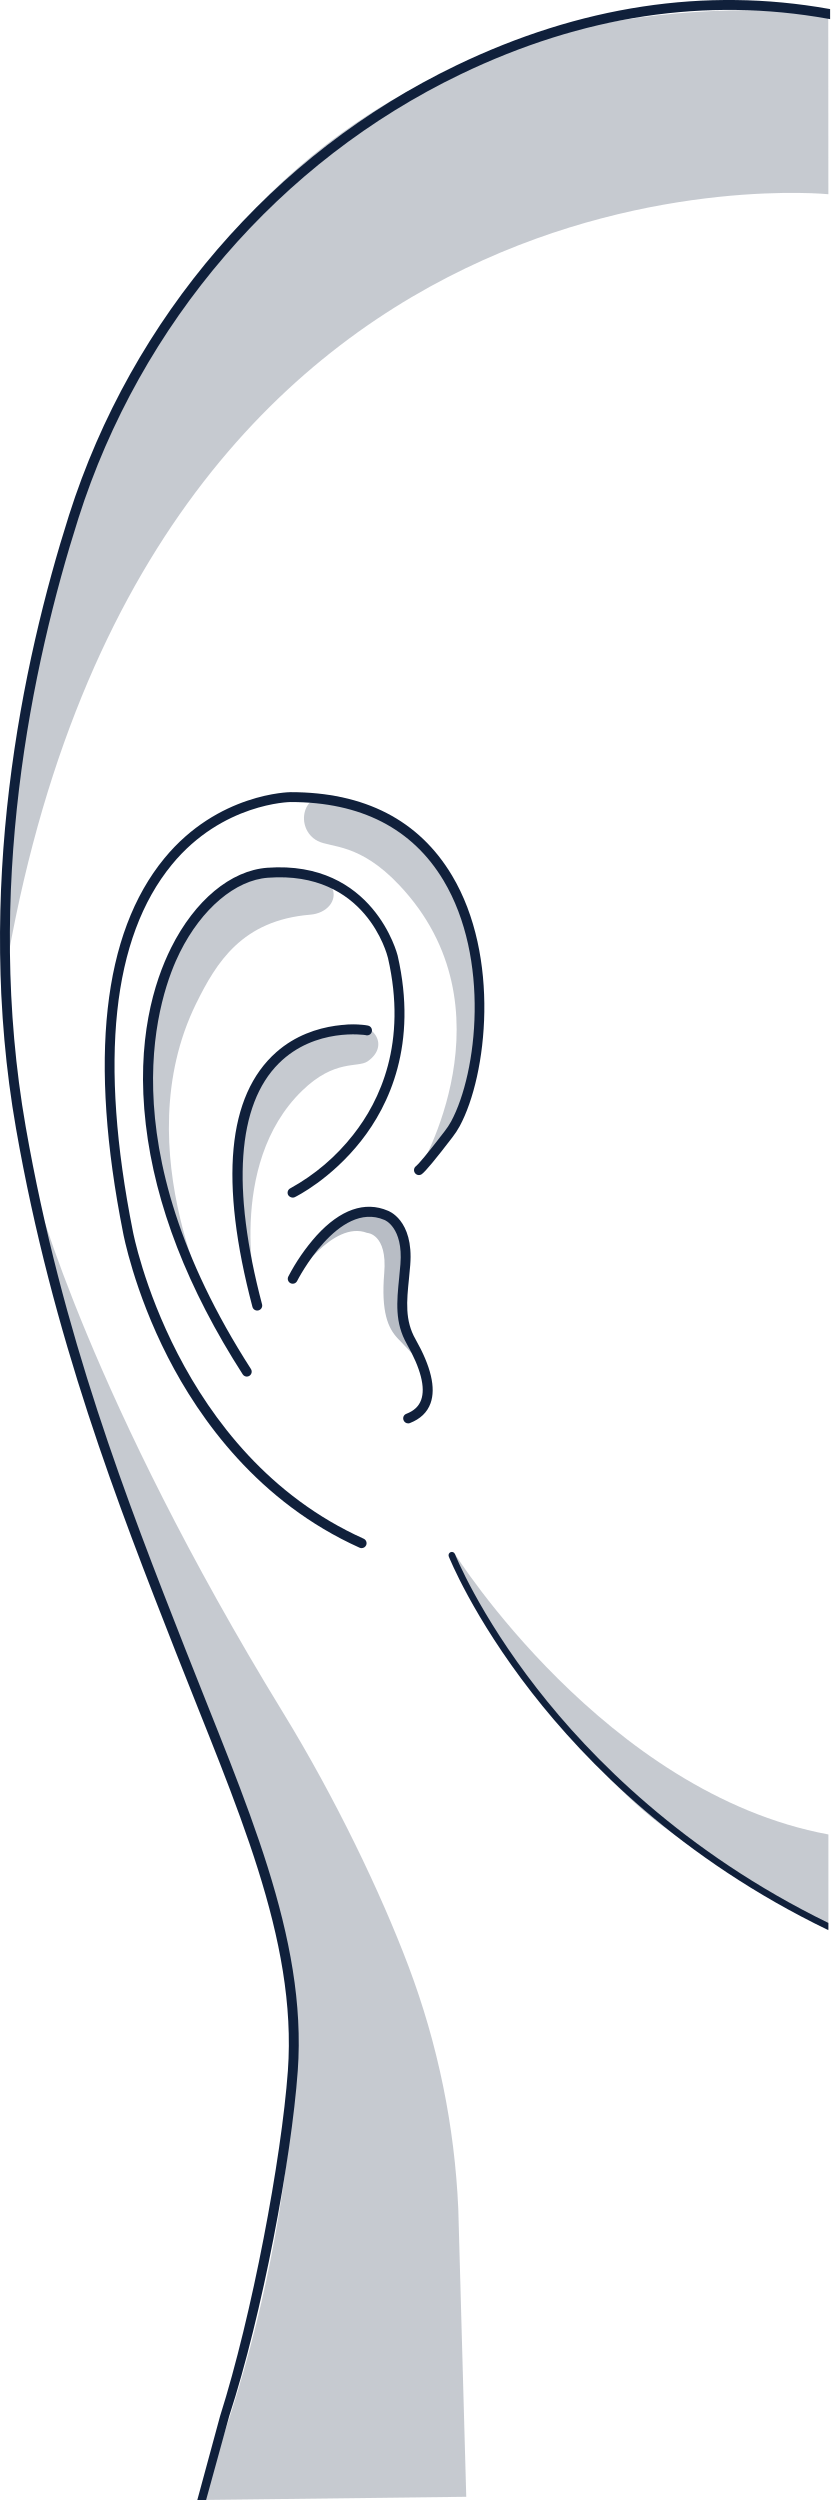
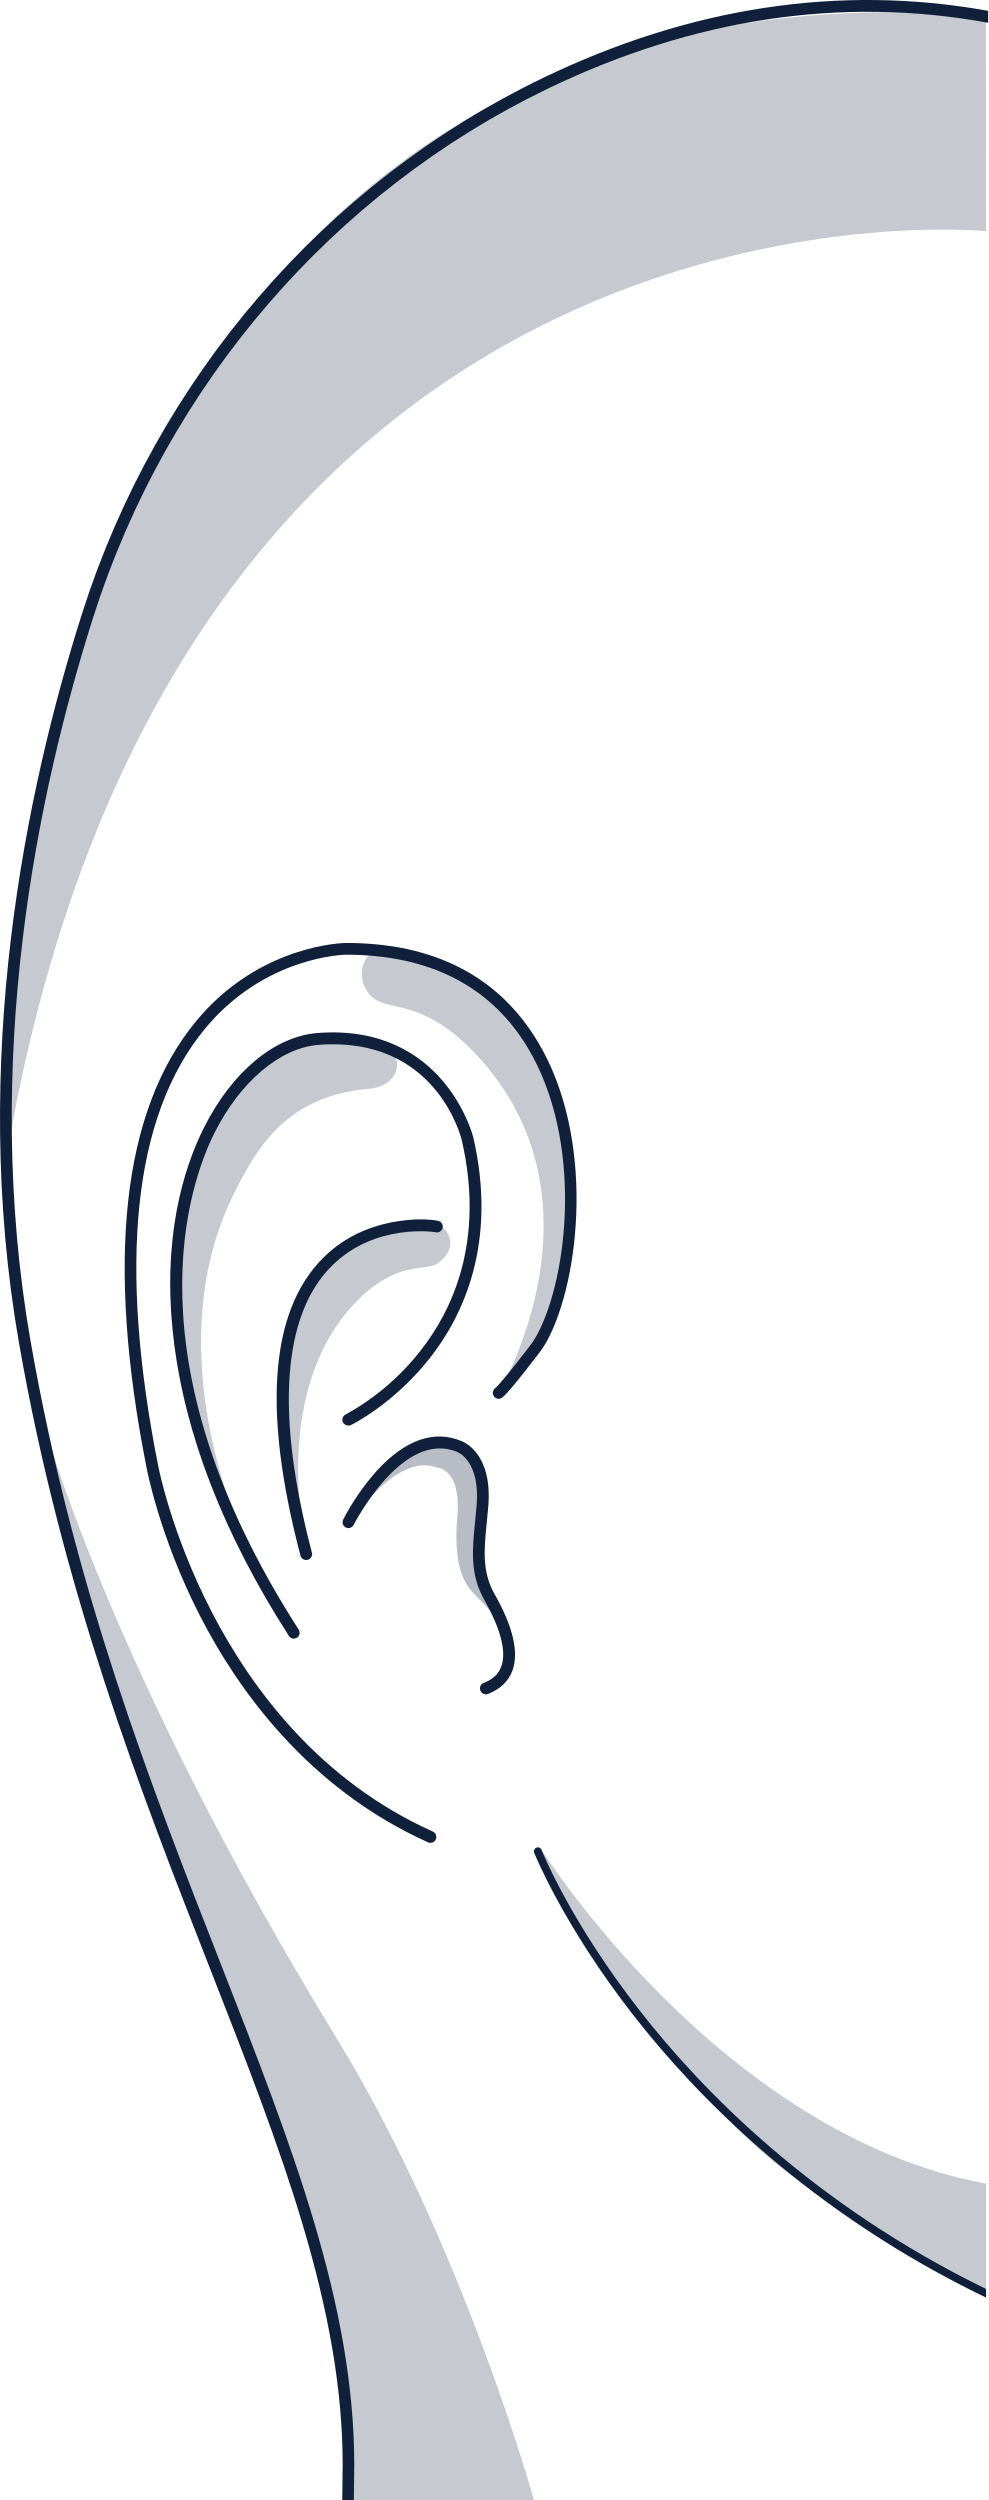
- <svg xmlns="http://www.w3.org/2000/svg" viewBox="0 0 407.66 1227.88">
+ <svg xmlns="http://www.w3.org/2000/svg" viewBox="0 0 407.66 1031.52">
  <defs>
    <style>.cls-1,.cls-2,.cls-3{fill:#10203b;}.cls-1{opacity:0.3;}.cls-2{opacity:0.24;}</style>
  </defs>
  <g id="Layer_2" data-name="Layer 2">
    <g id="Ear">
      <path class="cls-1" d="M207.92,671.87s-10.76-19.52-10.26-27.76,8-39.59-9.25-47.5c-13.37-6.13-37.92,11.12-43.71,31.56,0,0,18.75-29.1,35.58-22.64,0,0,10.06.31,8.44,19.73s2,27.09,6.47,31.94,11.41,11,12.12,16.43" />
      <path class="cls-2" d="M.69,489.48s-21-514,406.1-483.19l.06,89.1S66.91,61.13.69,489.48Z" />
      <path class="cls-3" d="M143,588.07a2.37,2.37,0,0,0,1.85-.11c.71-.35,17.68-8.76,32.52-27.63,13.71-17.42,27.94-47.35,17.93-91-.11-.47-11.83-46.93-64-43.13-17.94,1.31-35.61,16-47.24,39.27-8.36,16.75-17.31,45.39-12.45,86.83C76.22,591.78,92.24,633,119.2,675a2.44,2.44,0,0,0,2,1.12,2.34,2.34,0,0,0,1.31-.39,2.43,2.43,0,0,0,.73-3.35C51.66,561,78.46,487.55,88.37,467.7c10.69-21.42,27.28-35.44,43.25-36.6,48-3.57,58.51,37.65,58.93,39.41,9.55,41.65-3.93,70.16-17,86.74a101.17,101.17,0,0,1-30.94,26.38,2.43,2.43,0,0,0-1.11,3.25A2.67,2.67,0,0,0,143,588.07Z" />
      <path class="cls-3" d="M200.86,628.09c.23-2.2.45-4.47.63-6.79,1.78-22.36-11-26.65-11-26.66-11.24-4.82-23.33-.6-35,12.2A97.92,97.92,0,0,0,141.59,627a2.44,2.44,0,0,0,1.1,3.25,2.42,2.42,0,0,0,3.25-1.1c.2-.4,20.28-39.64,42.81-30,.1,0,9.36,3.56,7.92,21.75-.17,2.28-.4,4.51-.63,6.77-1.18,11.76-2.2,21.92,3.8,32.48,6.76,11.92,9.2,21.39,7,27.42-1.13,3.15-3.51,5.38-7.29,6.84a2.36,2.36,0,0,0-1.34,1.27,2.45,2.45,0,0,0,0,1.86,2.41,2.41,0,0,0,2.26,1.56,2.19,2.19,0,0,0,.88-.17c5.1-2,8.5-5.23,10.12-9.73,2.68-7.48.19-18.07-7.39-31.44C198.81,648.55,199.74,639.1,200.86,628.09Z" />
      <path class="cls-3" d="M142.73,389.07c-.36,0-35.65.37-62,32.49-30.33,36.92-37.14,98.83-20.26,184,.05.27,5.28,28.42,22,61.06,15.52,30.33,44.46,71.18,94.14,93.54a2.4,2.4,0,0,0,1,.21,2.45,2.45,0,0,0,2.22-1.42,2.45,2.45,0,0,0-1.23-3.22c-92.49-41.61-113.16-150-113.36-151.08C48.62,521,55.07,460.46,84.38,424.7c24.8-30.27,58-30.78,58.33-30.78,34.55,0,59.83,13,75.12,38.52,22.83,38.15,16.72,94.17,3.77,118.31a34.73,34.73,0,0,1-3.23,4.89c-8.83,11.52-13.06,16.4-14,17.08a2.38,2.38,0,0,0-1,1.58,2.44,2.44,0,0,0,.42,1.81,2.4,2.4,0,0,0,1.56,1,2.44,2.44,0,0,0,1.81-.42c1.75-1.26,6.81-7.34,15-18.06a41.43,41.43,0,0,0,3.65-5.56C239.34,527.94,245.72,469.64,222,430,205.77,402.82,179.1,389.07,142.73,389.07Z" />
-       <path class="cls-2" d="M143.92,1031.5h0a694.52,694.52,0,0,1-37.58,174.73l-7.68,21.65L229,1226.3l-3.91-141.38a385.87,385.87,0,0,0-24.38-119c-13.79-36.59-36.18-83.08-61.63-124.67C44.22,686.37,17.55,585.78,17.55,585.78c-2.44,30.6,75,239.31,98.42,297.06C116,882.84,154,972,143.92,1031.5Z" />
+       <path class="cls-3" d="M407,4.34C346.34-6.45,284.81,2.9,224.14,32.11,134.08,75.47,64.74,156,33.89,253.06,10.73,326-12.6,437.39,7.87,554.3,25.83,656.93,58,739.09,86.39,811.56c29.48,75.29,55,140.31,55,205.57l-.17,14.39H146l.17-14.39c0-66.17-25.63-131.59-55.29-207.35C62.59,737.52,30.51,655.62,12.63,553.46c-20.28-116,2.88-226.57,25.89-298.93C69,158.74,137.39,79.25,226.24,36.48c59.93-28.84,120.65-38,180.47-27.26l1,.18V4.47Z" />
+       <path class="cls-2" d="M143.92,1031.5h76.39s-29.26-105.29-81.25-190.23C44.22,686.37,17.55,585.78,17.55,585.78c-2.44,30.6,75,239.31,98.42,297.06C116,882.84,154,972,143.92,1031.5Z" />
      <path class="cls-3" d="M406.85,944.45c-71.1-34.73-117-81.56-143-115-28.75-36.89-40.3-65.89-40.42-66.19a1.62,1.62,0,0,0-2.1-.92,1.64,1.64,0,0,0-.92,2.1c.11.3,11.8,29.65,40.79,66.88C287.63,865.3,334.3,913,406.84,948v-3.59Z" />
      <path class="cls-2" d="M223.43,763.25S297.31,880.72,406.87,901v46.46A548.13,548.13,0,0,1,324.32,896c-52-39.61-103.9-131.57-103.9-131.57Z" />
      <path class="cls-2" d="M180.57,521.28c11.61-8.1,2.22-20.76-11.62-17.82-11.61,2.47-34,10.06-42.81,28.37-16.3,34.1,0,105.44,0,105.44s-15.44-65,22.29-101.61C164.58,520,175.79,524.62,180.57,521.28Z" />
      <path class="cls-2" d="M152.36,449.25c17-1.37,19.27-26.07-21.69-20.37-13.16,1.83-36.93,14.18-47.36,39.16C47.83,553,107,649,107,649S60.92,565,96.34,492.87C106.29,472.68,118.9,452,152.36,449.25Z" />
      <path class="cls-2" d="M156.05,413.06c-11.35-5.84-8.44-25.69,9.13-22,14.74,3.07,50.81,24.51,59,48.5,33.87,99.26-18.49,135.17-18.49,135.17s47.69-79.49-9.67-140.1C176.56,414,162.61,416.44,156.05,413.06Z" />
      <path class="cls-3" d="M179.52,508.39a2.39,2.39,0,0,0,3-1.39,2.43,2.43,0,0,0-1.34-3.15c-2.07-.83-26.8-3.58-45.47,12.93-24.08,21.28-28,63.36-11.73,125.08a2.42,2.42,0,0,0,3,1.73,2.44,2.44,0,0,0,1.72-3c-15.07-57.07-12.21-98,8.26-118.34C154.79,504.54,179.38,508.36,179.52,508.39Z" />
-       <path class="cls-3" d="M407,4.34C346.34-6.45,284.81,2.9,224.14,32.11,134.08,75.47,64.74,156,33.89,253.06,10.73,326-12.6,437.39,7.87,554.3,25.83,656.93,58,739.09,86.39,811.56c29.48,75.29,59.7,140.48,55,205.57-3.15,43.1-17.6,120.07-33.32,169.62l-11.16,41.13h4.32l11.35-41.22c16.31-50.07,30.54-126.43,33.66-169.53,4.76-66-25.63-131.59-55.29-207.35C62.59,737.52,30.51,655.62,12.63,553.46c-20.28-116,2.88-226.57,25.89-298.93C69,158.74,137.39,79.25,226.24,36.48c59.93-28.84,120.65-38,180.47-27.26l1,.18V4.47Z" />
    </g>
  </g>
</svg>
